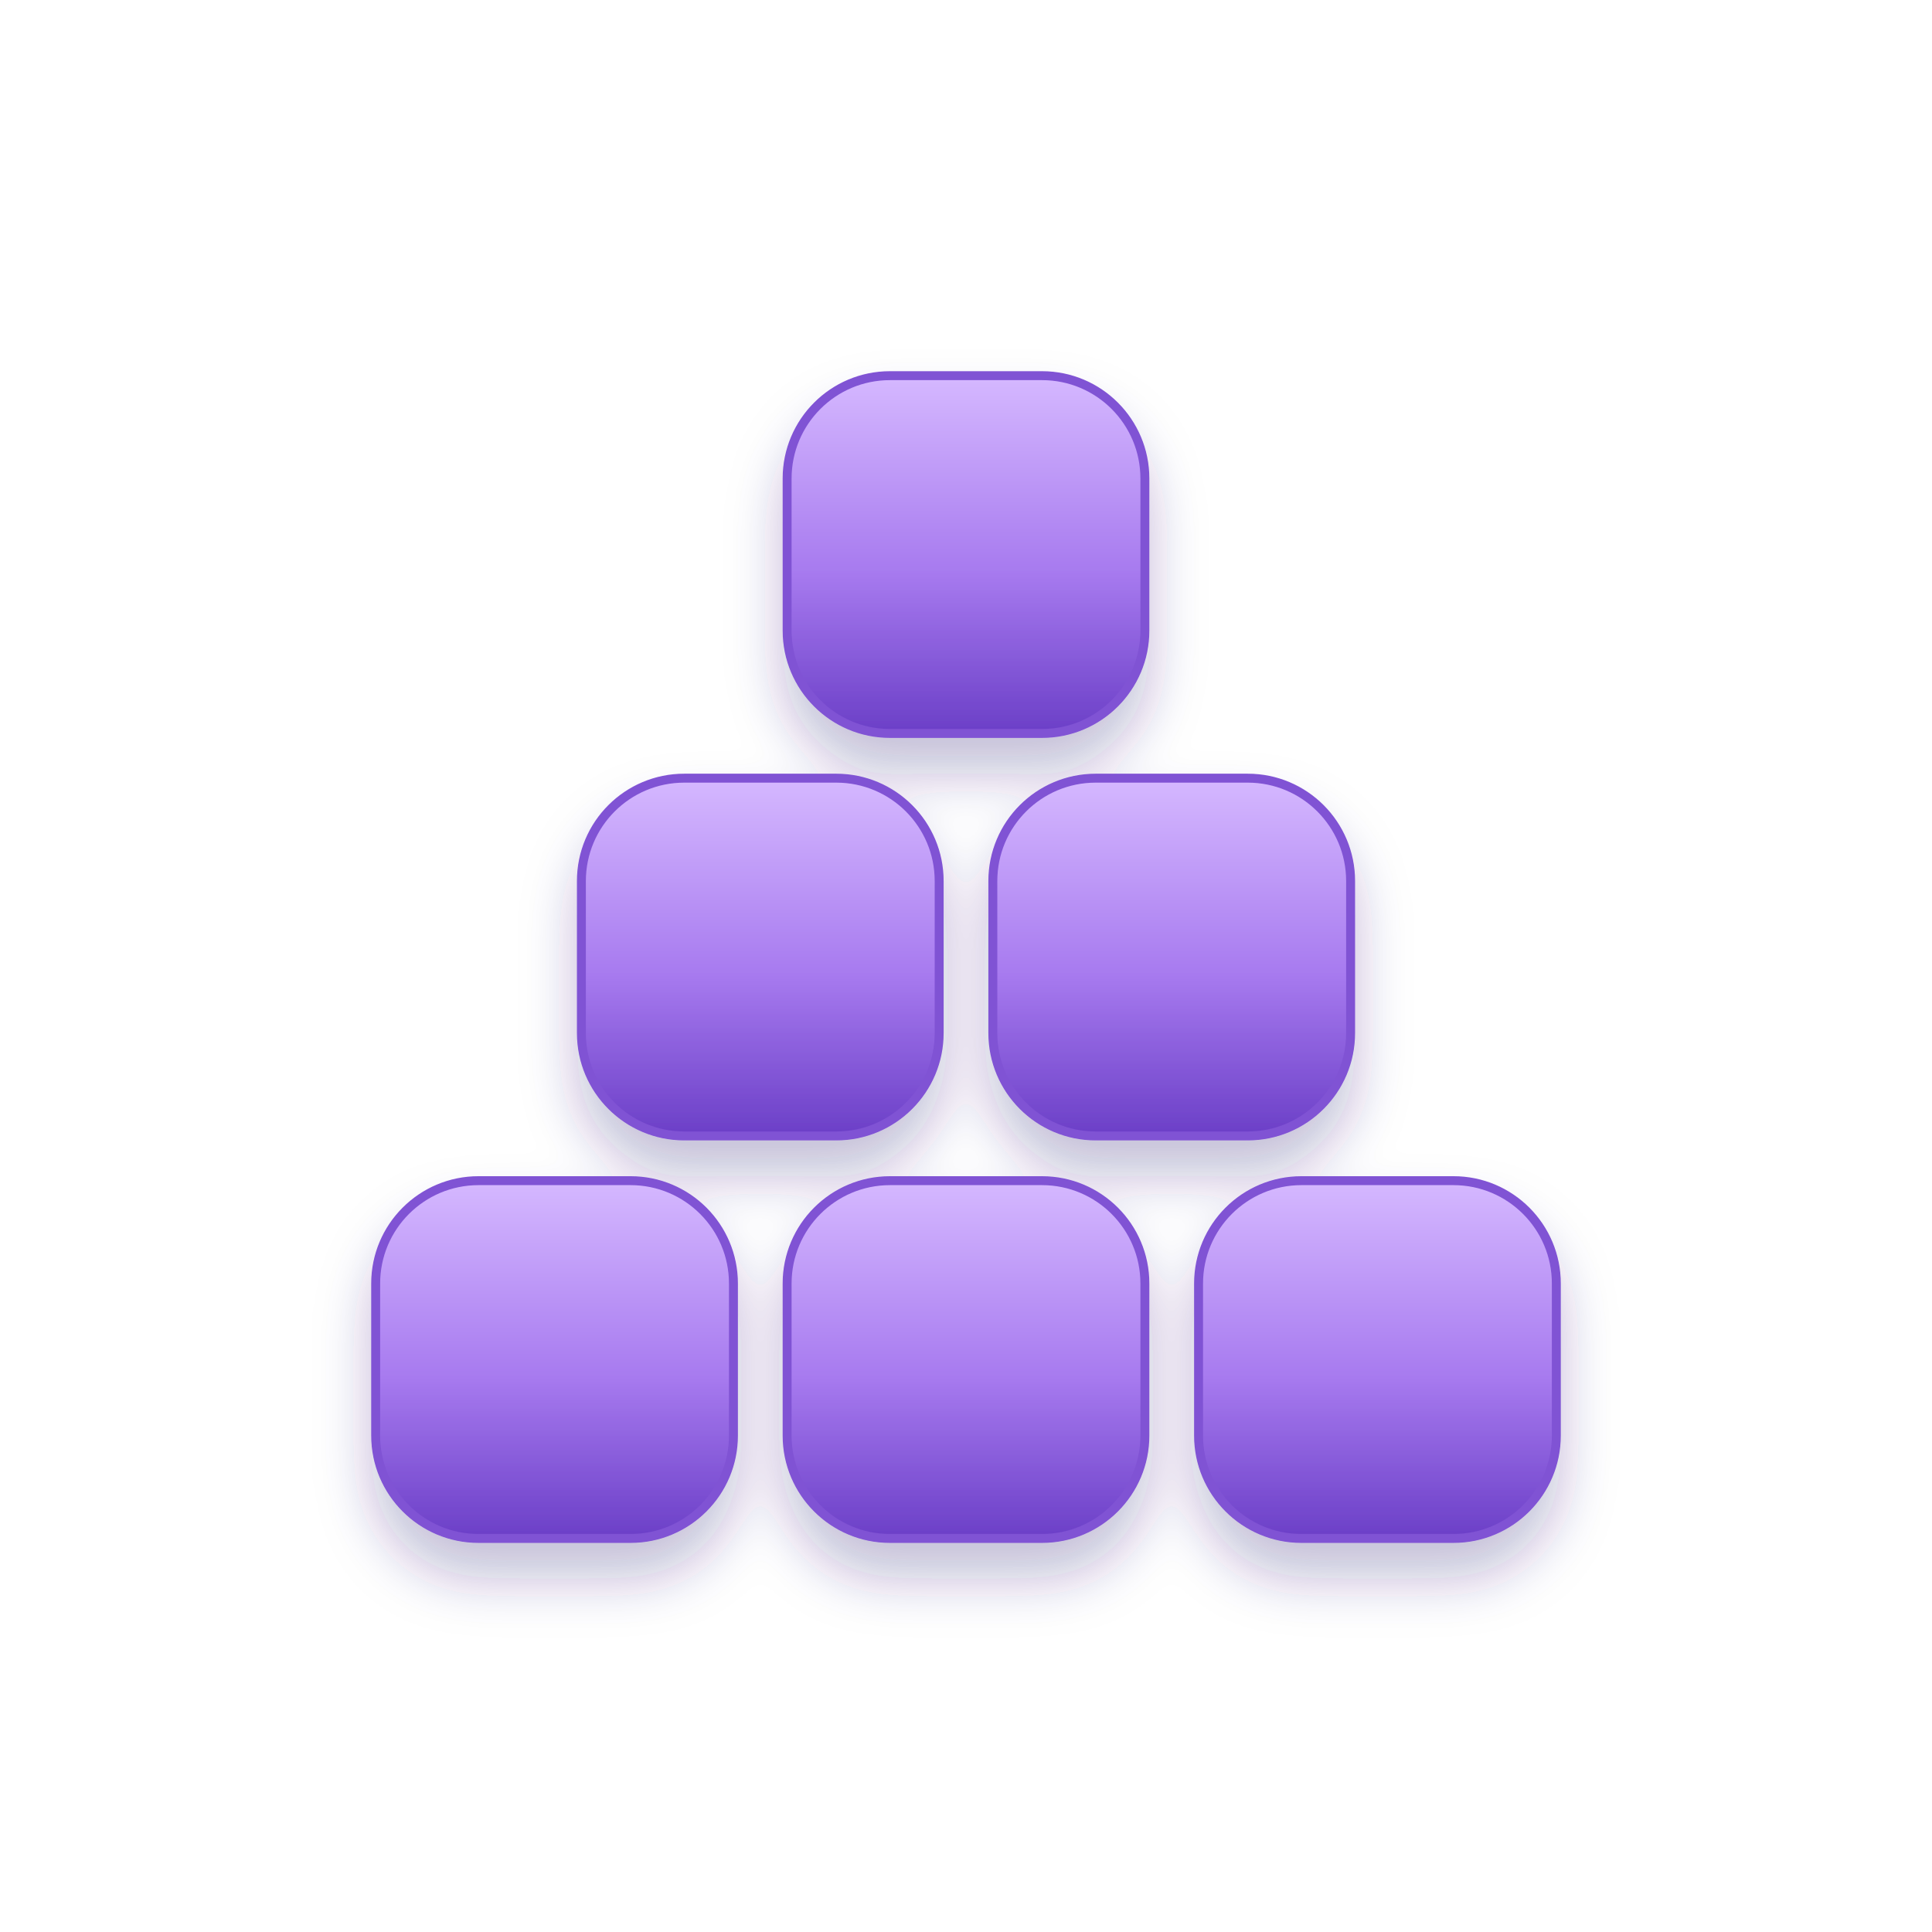
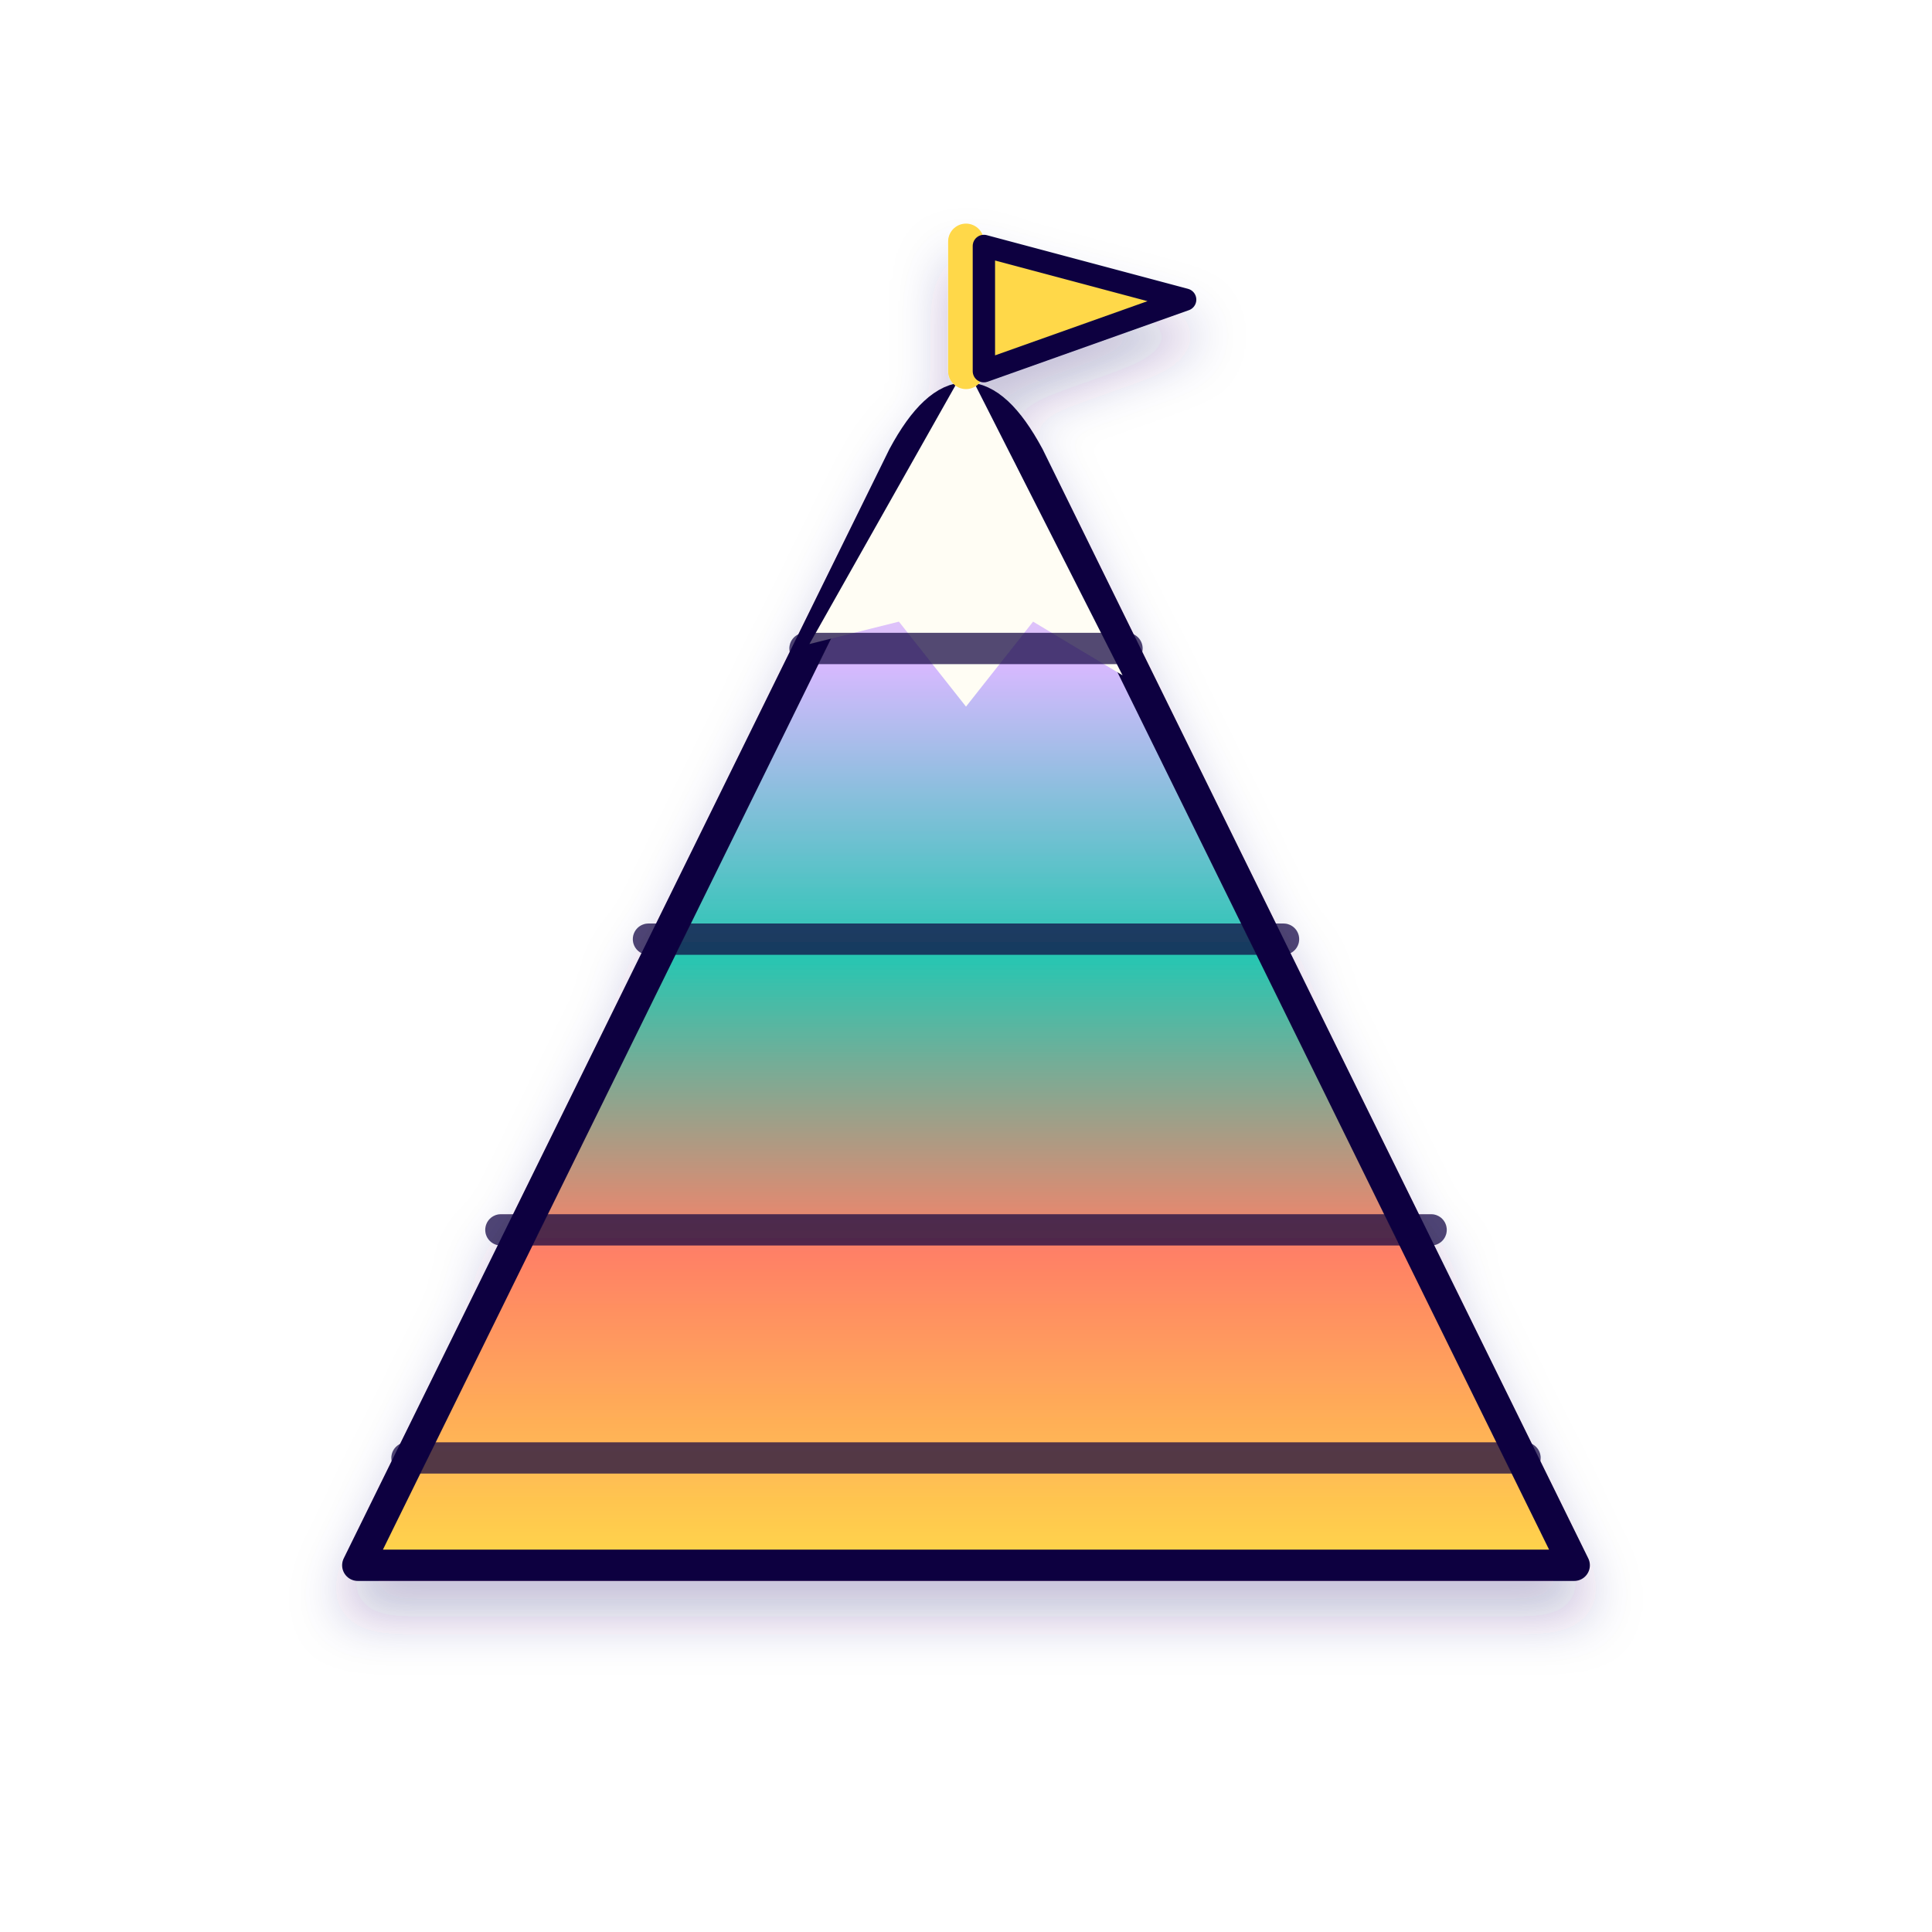
<svg xmlns="http://www.w3.org/2000/svg" width="432" height="432" viewBox="0 0 432 432">
  <defs>
-     <linearGradient id="tile" x1="0" y1="0" x2="0" y2="1">
-       <stop offset="0" stop-color="#d5b8ff" />
-       <stop offset="0.55" stop-color="#a77aef" />
-       <stop offset="1" stop-color="#6b3fc7" />
+     <linearGradient id="mountain" x1="0" y1="0" x2="0" y2="1">
+       <stop offset="0" stop-color="#fff8dc" />
+       <stop offset="0.23" stop-color="#d8b9ff" />
+       <stop offset="0.48" stop-color="#27c6b2" />
+       <stop offset="0.73" stop-color="#ff8066" />
+       <stop offset="1" stop-color="#ffd84a" />
    </linearGradient>
    <filter id="shadow" x="-20%" y="-20%" width="140%" height="155%">
      <feDropShadow dx="0" dy="8" stdDeviation="6" flood-color="#351a78" flood-opacity="0.28" />
    </filter>
  </defs>
-   <g fill="url(#tile)" stroke="#8052d4" stroke-width="2" filter="url(#shadow)">
-     <rect x="176" y="84" width="80" height="80" rx="23" />
-     <rect x="130" y="174" width="80" height="80" rx="23" />
-     <rect x="222" y="174" width="80" height="80" rx="23" />
-     <rect x="84" y="264" width="80" height="80" rx="23" />
-     <rect x="176" y="264" width="80" height="80" rx="23" />
-     <rect x="268" y="264" width="80" height="80" rx="23" />
+   <g filter="url(#shadow)">
+     <path d="M80 350 L202 102 Q216 76 230 102 L352 350 Z" fill="url(#mountain)" stroke="#100540" stroke-width="7" stroke-linejoin="round" />
+     <path d="M181 144 L216 82 L251 151 L231 139 L216 158 L201 139 Z" fill="#fffdf4" />
+     <path d="M112 275 H320 M145 210 H287 M180 145 H252 M91 326 H341" fill="none" stroke="#100540" stroke-width="7" stroke-linecap="round" opacity="0.72" />
+     <path d="M216 83 V54" fill="none" stroke="#ffd84a" stroke-width="8" stroke-linecap="round" />
+     <path d="M220 55 L265 67 L220 83 Z" fill="#ffd84a" stroke="#100540" stroke-width="5" stroke-linejoin="round" />
  </g>
</svg>
